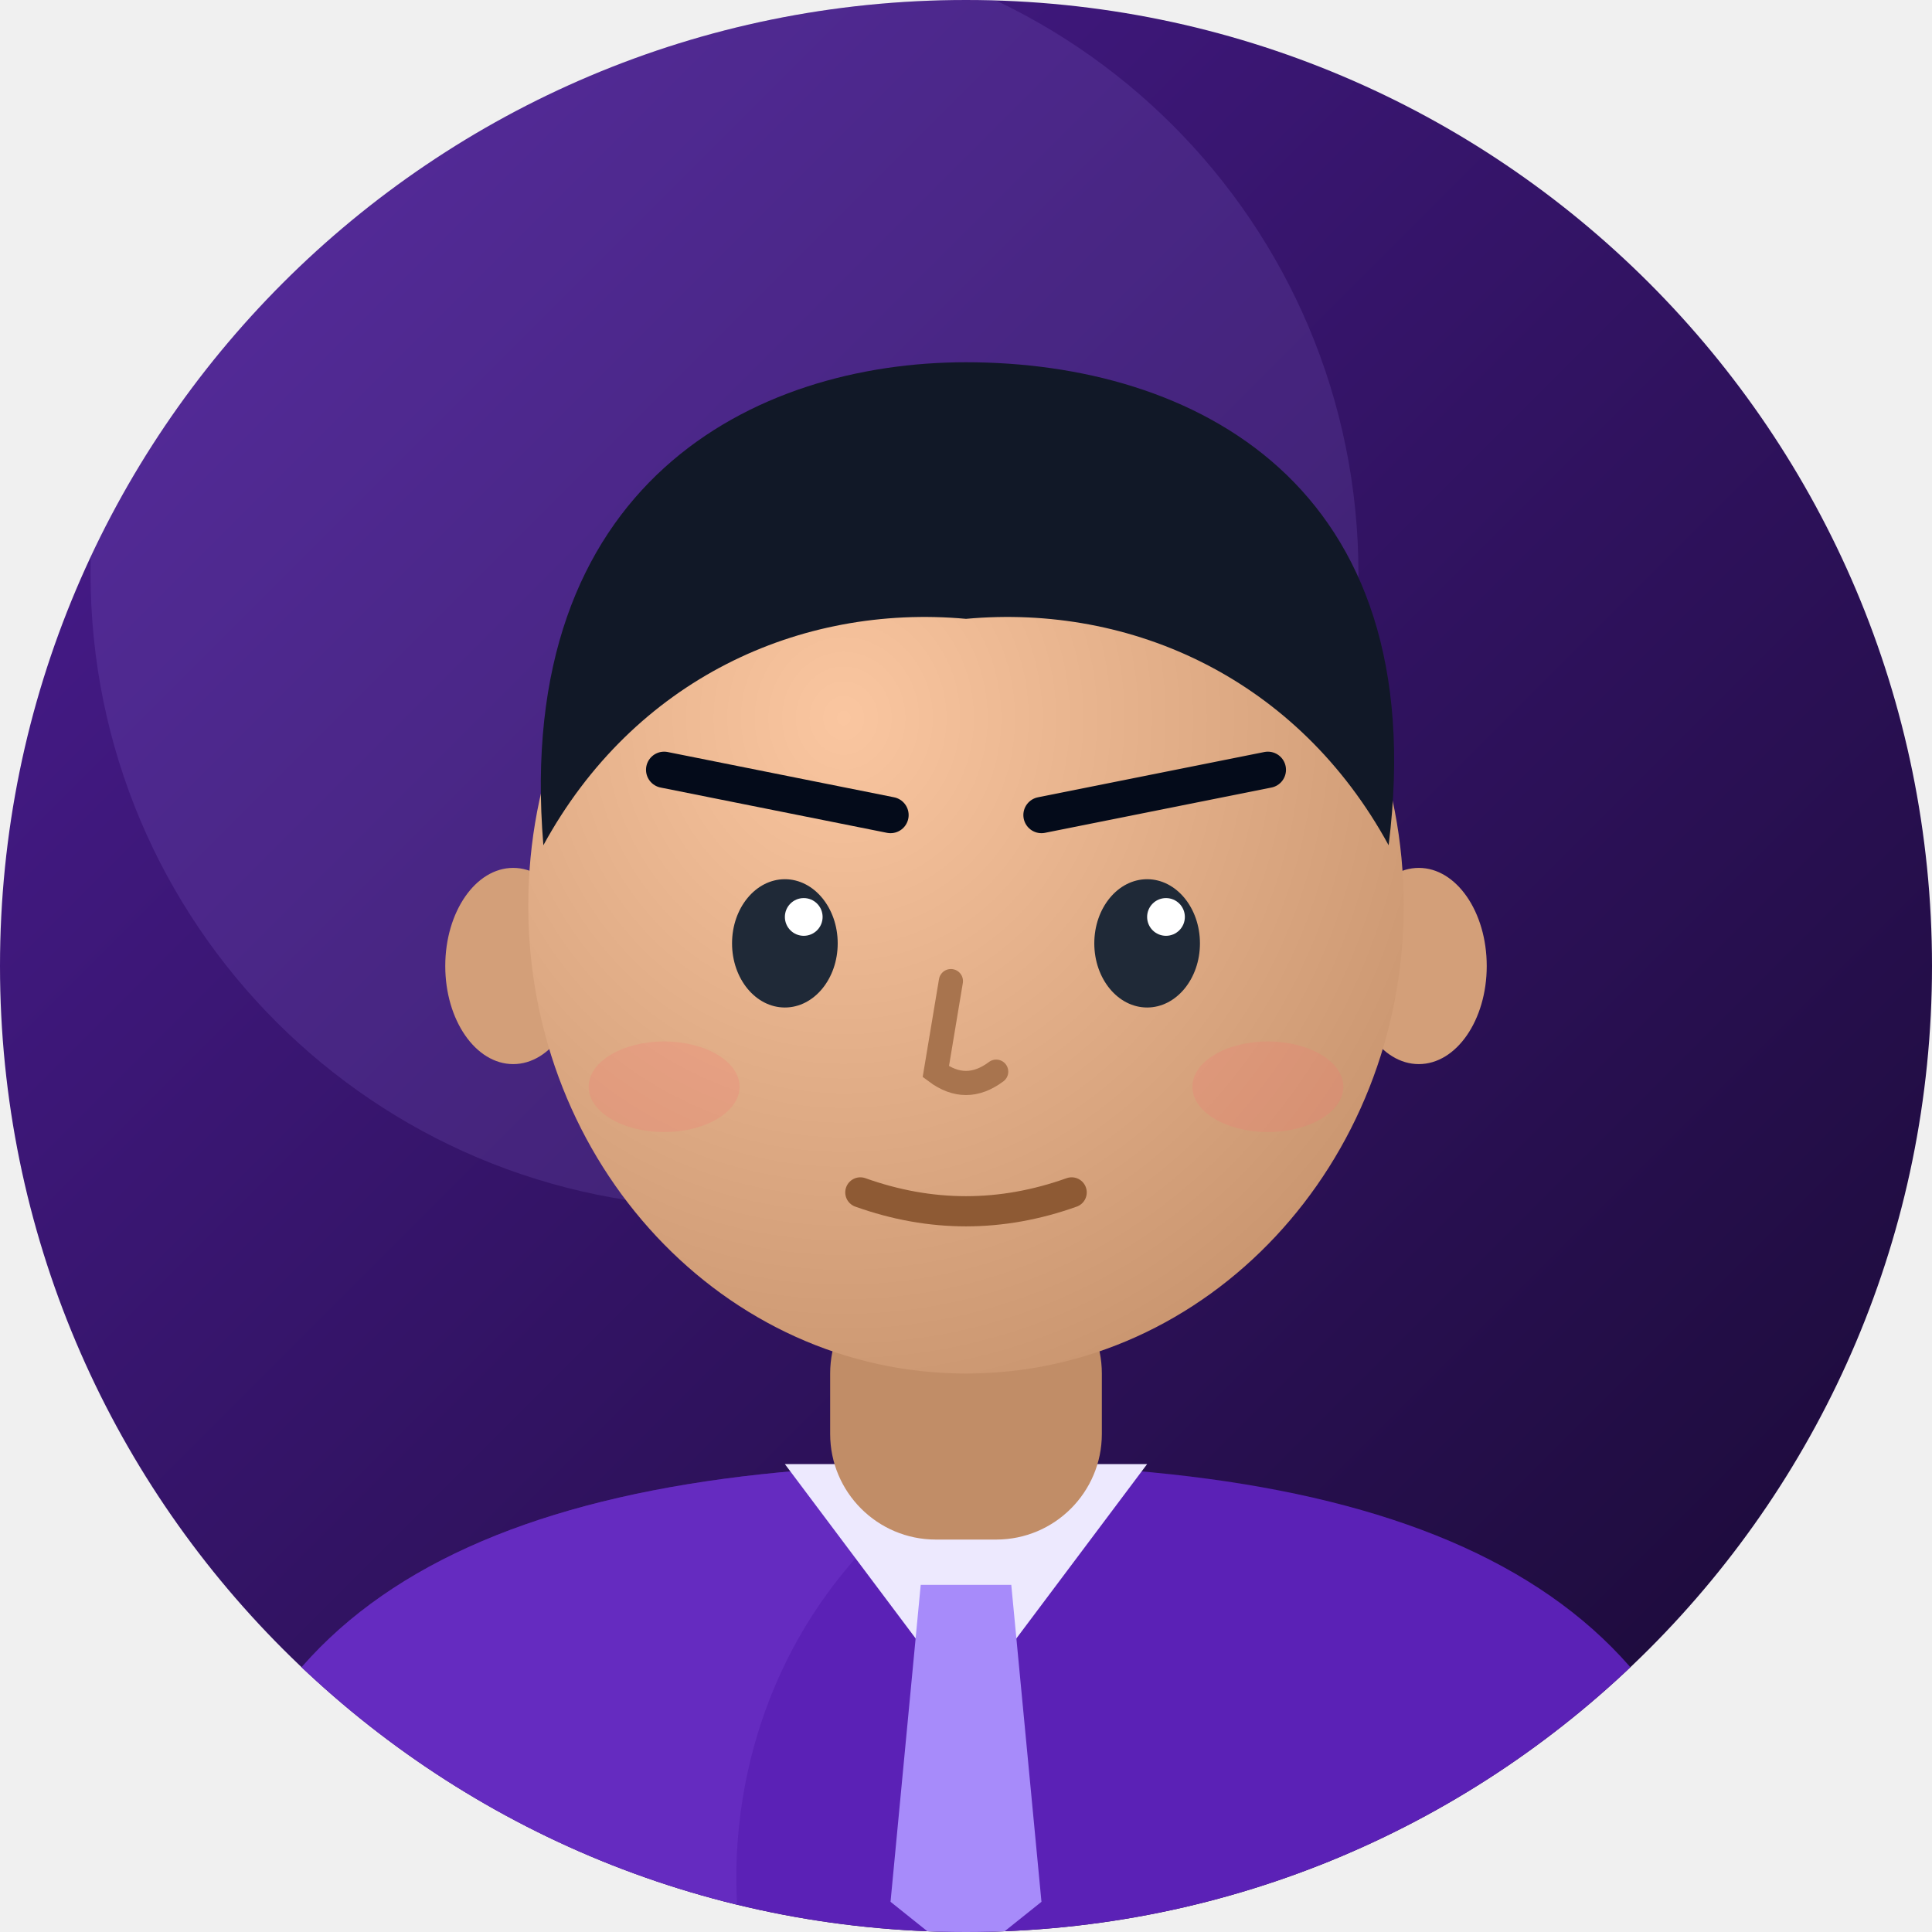
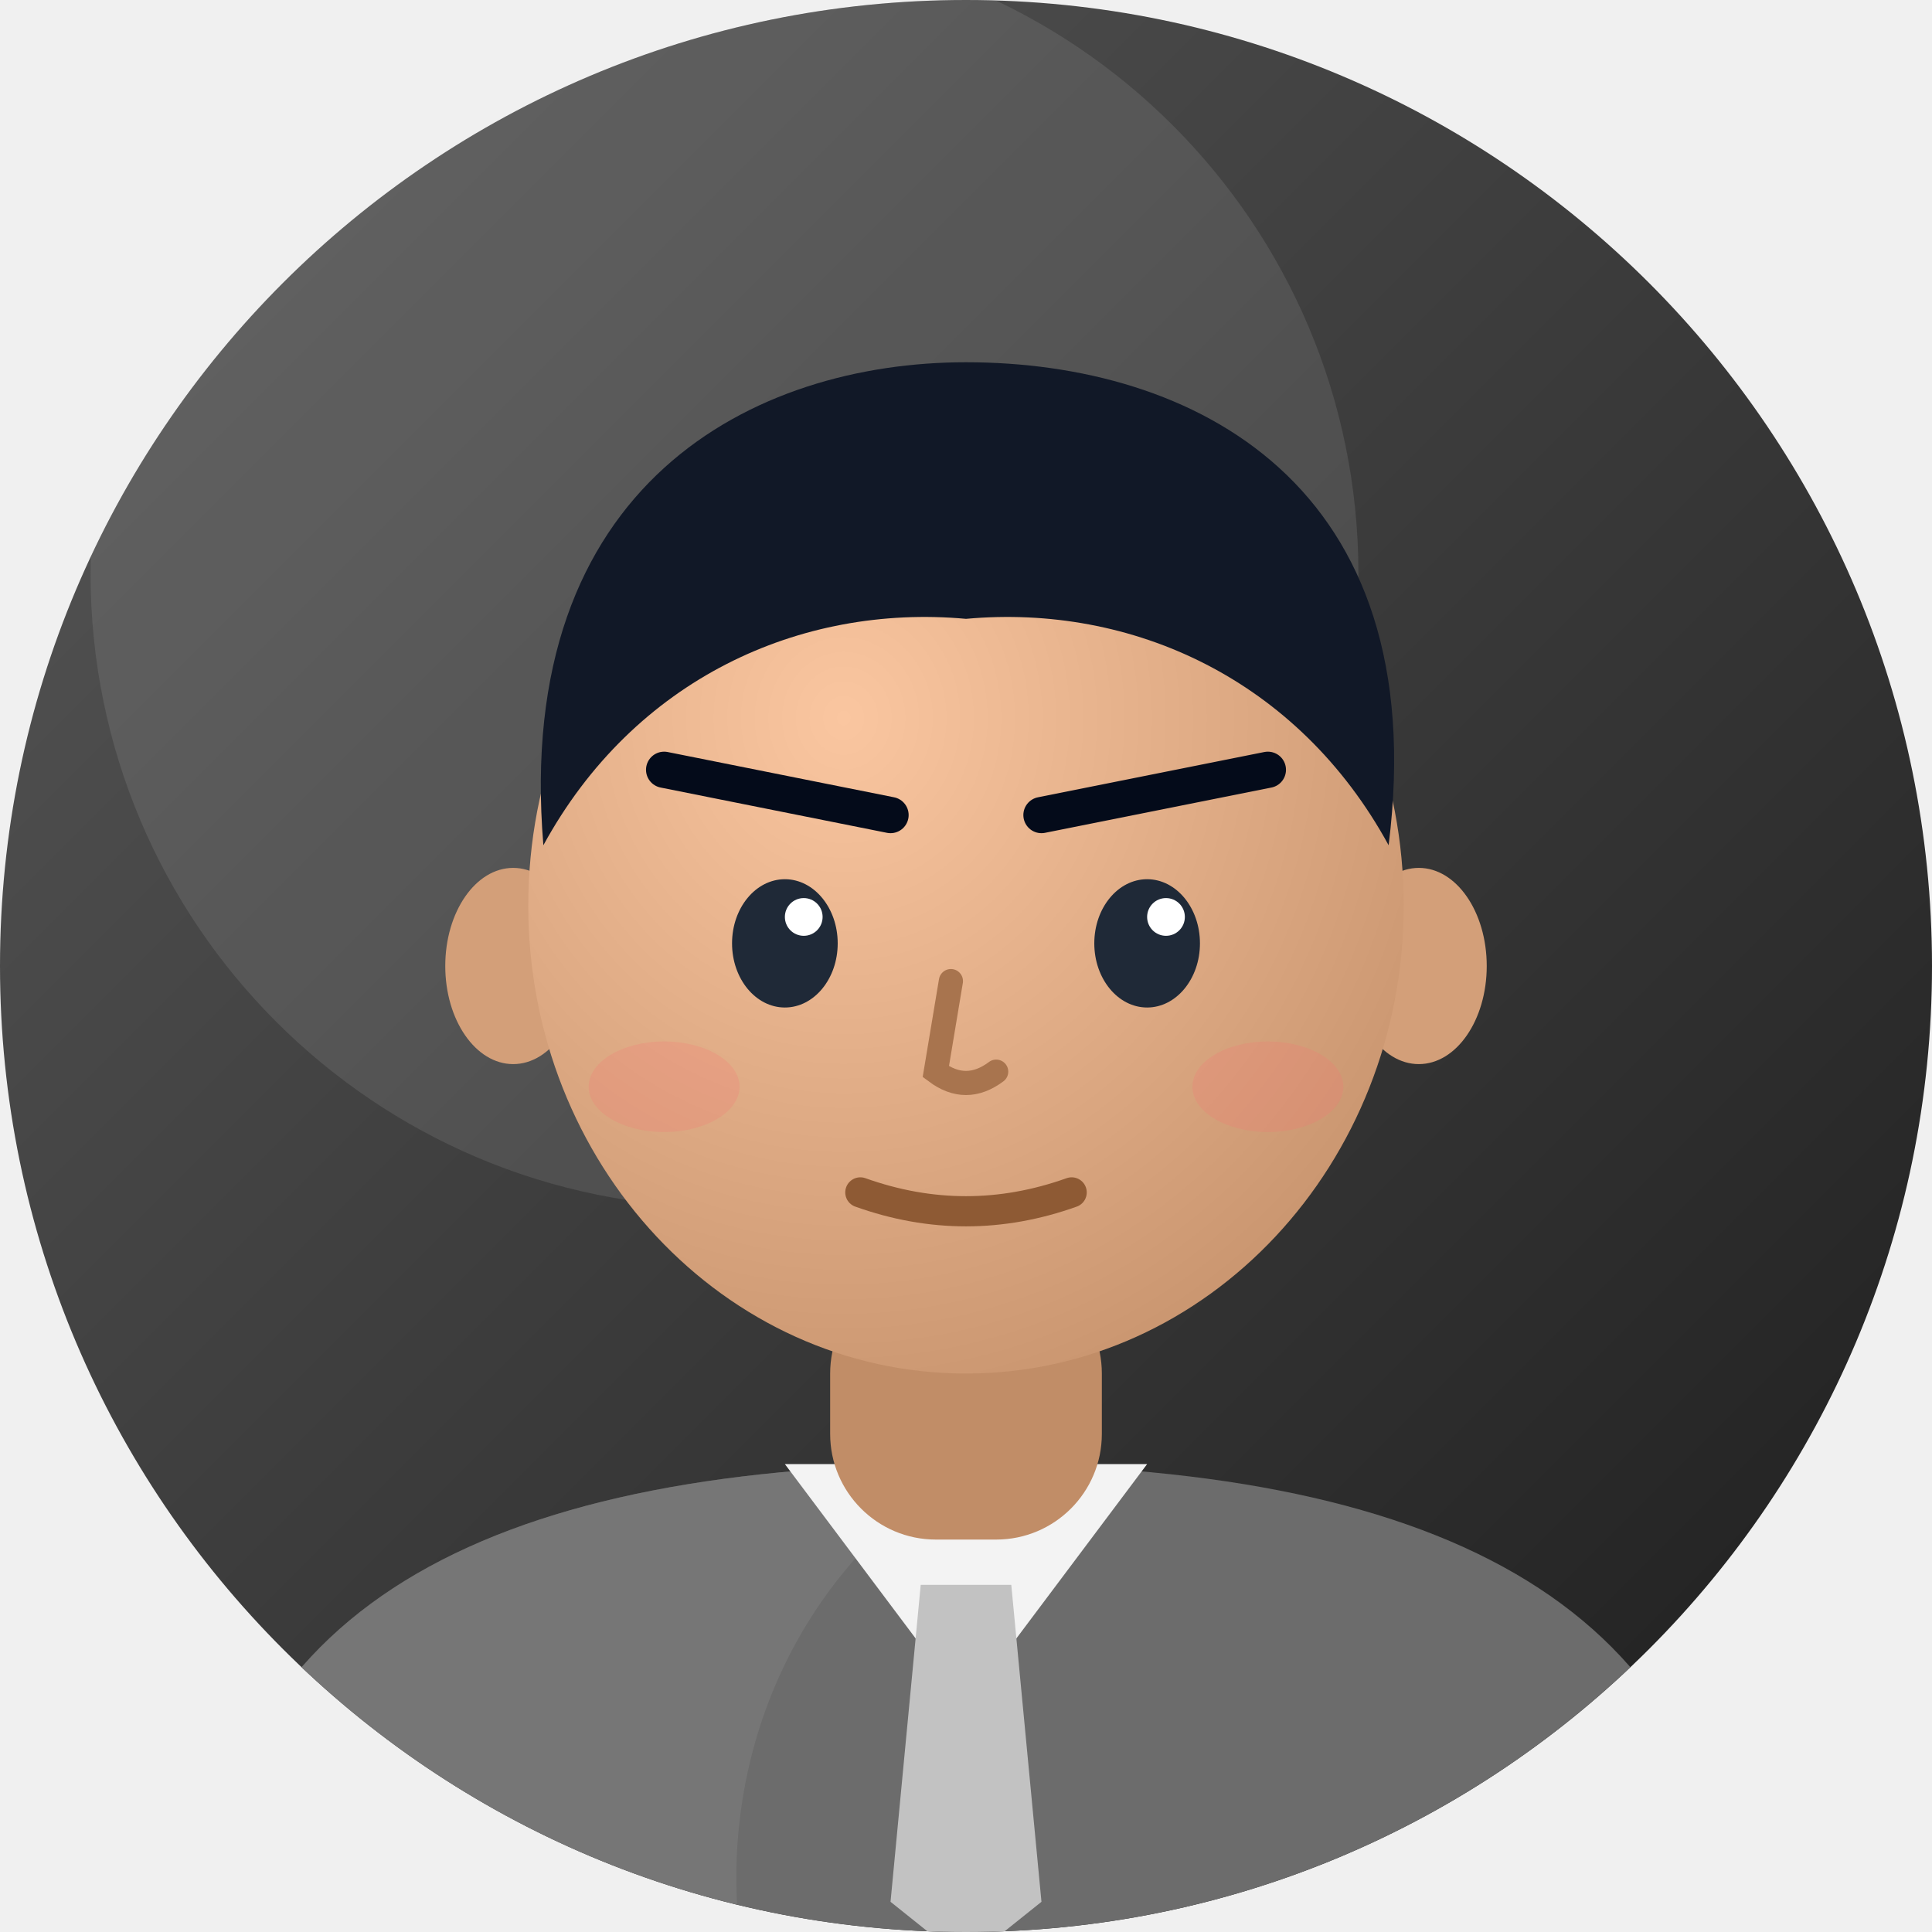
<svg xmlns="http://www.w3.org/2000/svg" viewBox="0 0 256 256" width="256" height="256" role="img" aria-label="ramanujan">
  <defs>
    <linearGradient id="g-ramanujan" x1="0" y1="0" x2="1" y2="1">
-       <stop offset="0" stop-color="#4c1d95" />
-       <stop offset="1" stop-color="#170930" />
+       <stop offset="0" stop-color="#595959" />
+       <stop offset="1" stop-color="#1c1c1c" />
    </linearGradient>
    <radialGradient id="f-ramanujan" cx=".36" cy=".3" r=".8">
      <stop offset="0" stop-color="#fac6a0" />
      <stop offset="1" stop-color="#c7936d" />
    </radialGradient>
    <clipPath id="c-ramanujan">
      <circle cx="128" cy="128" r="128" />
    </clipPath>
  </defs>
  <g clip-path="url(#c-ramanujan)">
    <rect width="256" height="256" fill="url(#g-ramanujan)" />
-     <circle cx="96" cy="76" r="84" fill="#a78bfa" opacity=".14" />
-     <path d="M26 256 C30 212 66 194 128 194 C190 194 226 212 230 256 Z" fill="#5b21b6" />
-     <path d="M26 256 C30 212 66 194 128 194 C100 212 96 240 98 256 Z" fill="#6f35ca" opacity=".5" />
-     <path d="M104 194 L128 226 L152 194 Z" fill="#ede9fe" />
-     <path d="M122 210 L134 210 L138 252 L128 260 L118 252 Z" fill="#a78bfa" />
+     <circle cx="96" cy="76" r="84" fill="#c2c2c2" opacity=".14" />
+     <path d="M26 256 C30 212 66 194 128 194 C190 194 226 212 230 256 Z" fill="#6c6c6c" />
+     <path d="M26 256 C30 212 66 194 128 194 C100 212 96 240 98 256 Z" fill="#808080" opacity=".5" />
+     <path d="M104 194 L128 226 L152 194 Z" fill="#f3f3f3" />
+     <path d="M122 210 L134 210 L138 252 L128 260 L118 252 Z" fill="#c2c2c2" />
    <rect x="110" y="168" width="36" height="36" rx="14" fill="#c18d67" />
    <ellipse cx="68" cy="128" rx="9" ry="13" fill="#d39f79" />
    <ellipse cx="188" cy="128" rx="9" ry="13" fill="#d39f79" />
    <ellipse cx="128" cy="120" rx="58" ry="62" fill="url(#f-ramanujan)" />
    <path d="M72 112 C68 64 100 48 128 48 C158 48 190 64 184 112 C172 90 150 80 128 82 C106 80 84 90 72 112 Z" fill="#111827" />
    <g stroke="#040b1a" stroke-width="4.8" stroke-linecap="round" fill="none">
      <path d="M88 102 L118 108" />
      <path d="M168 102 L138 108" />
    </g>
    <g fill="#1f2937">
      <ellipse cx="104" cy="125" rx="7" ry="8.5" />
      <ellipse cx="152" cy="125" rx="7" ry="8.5" />
    </g>
    <g fill="#fff">
      <circle cx="106.5" cy="121.5" r="2.5" />
      <circle cx="154.5" cy="121.5" r="2.5" />
    </g>
    <ellipse cx="88" cy="144" rx="10" ry="6" fill="#f87171" opacity=".22" />
    <ellipse cx="168" cy="144" rx="10" ry="6" fill="#f87171" opacity=".22" />
    <path d="M126 130 L124 142 Q128 145 132 142" stroke="#a8744e" stroke-width="3.2" fill="none" stroke-linecap="round" />
    <path d="M114 158 Q128 163 142 158" stroke="#8e5a34" stroke-width="4" fill="none" stroke-linecap="round" />
  </g>
</svg>
